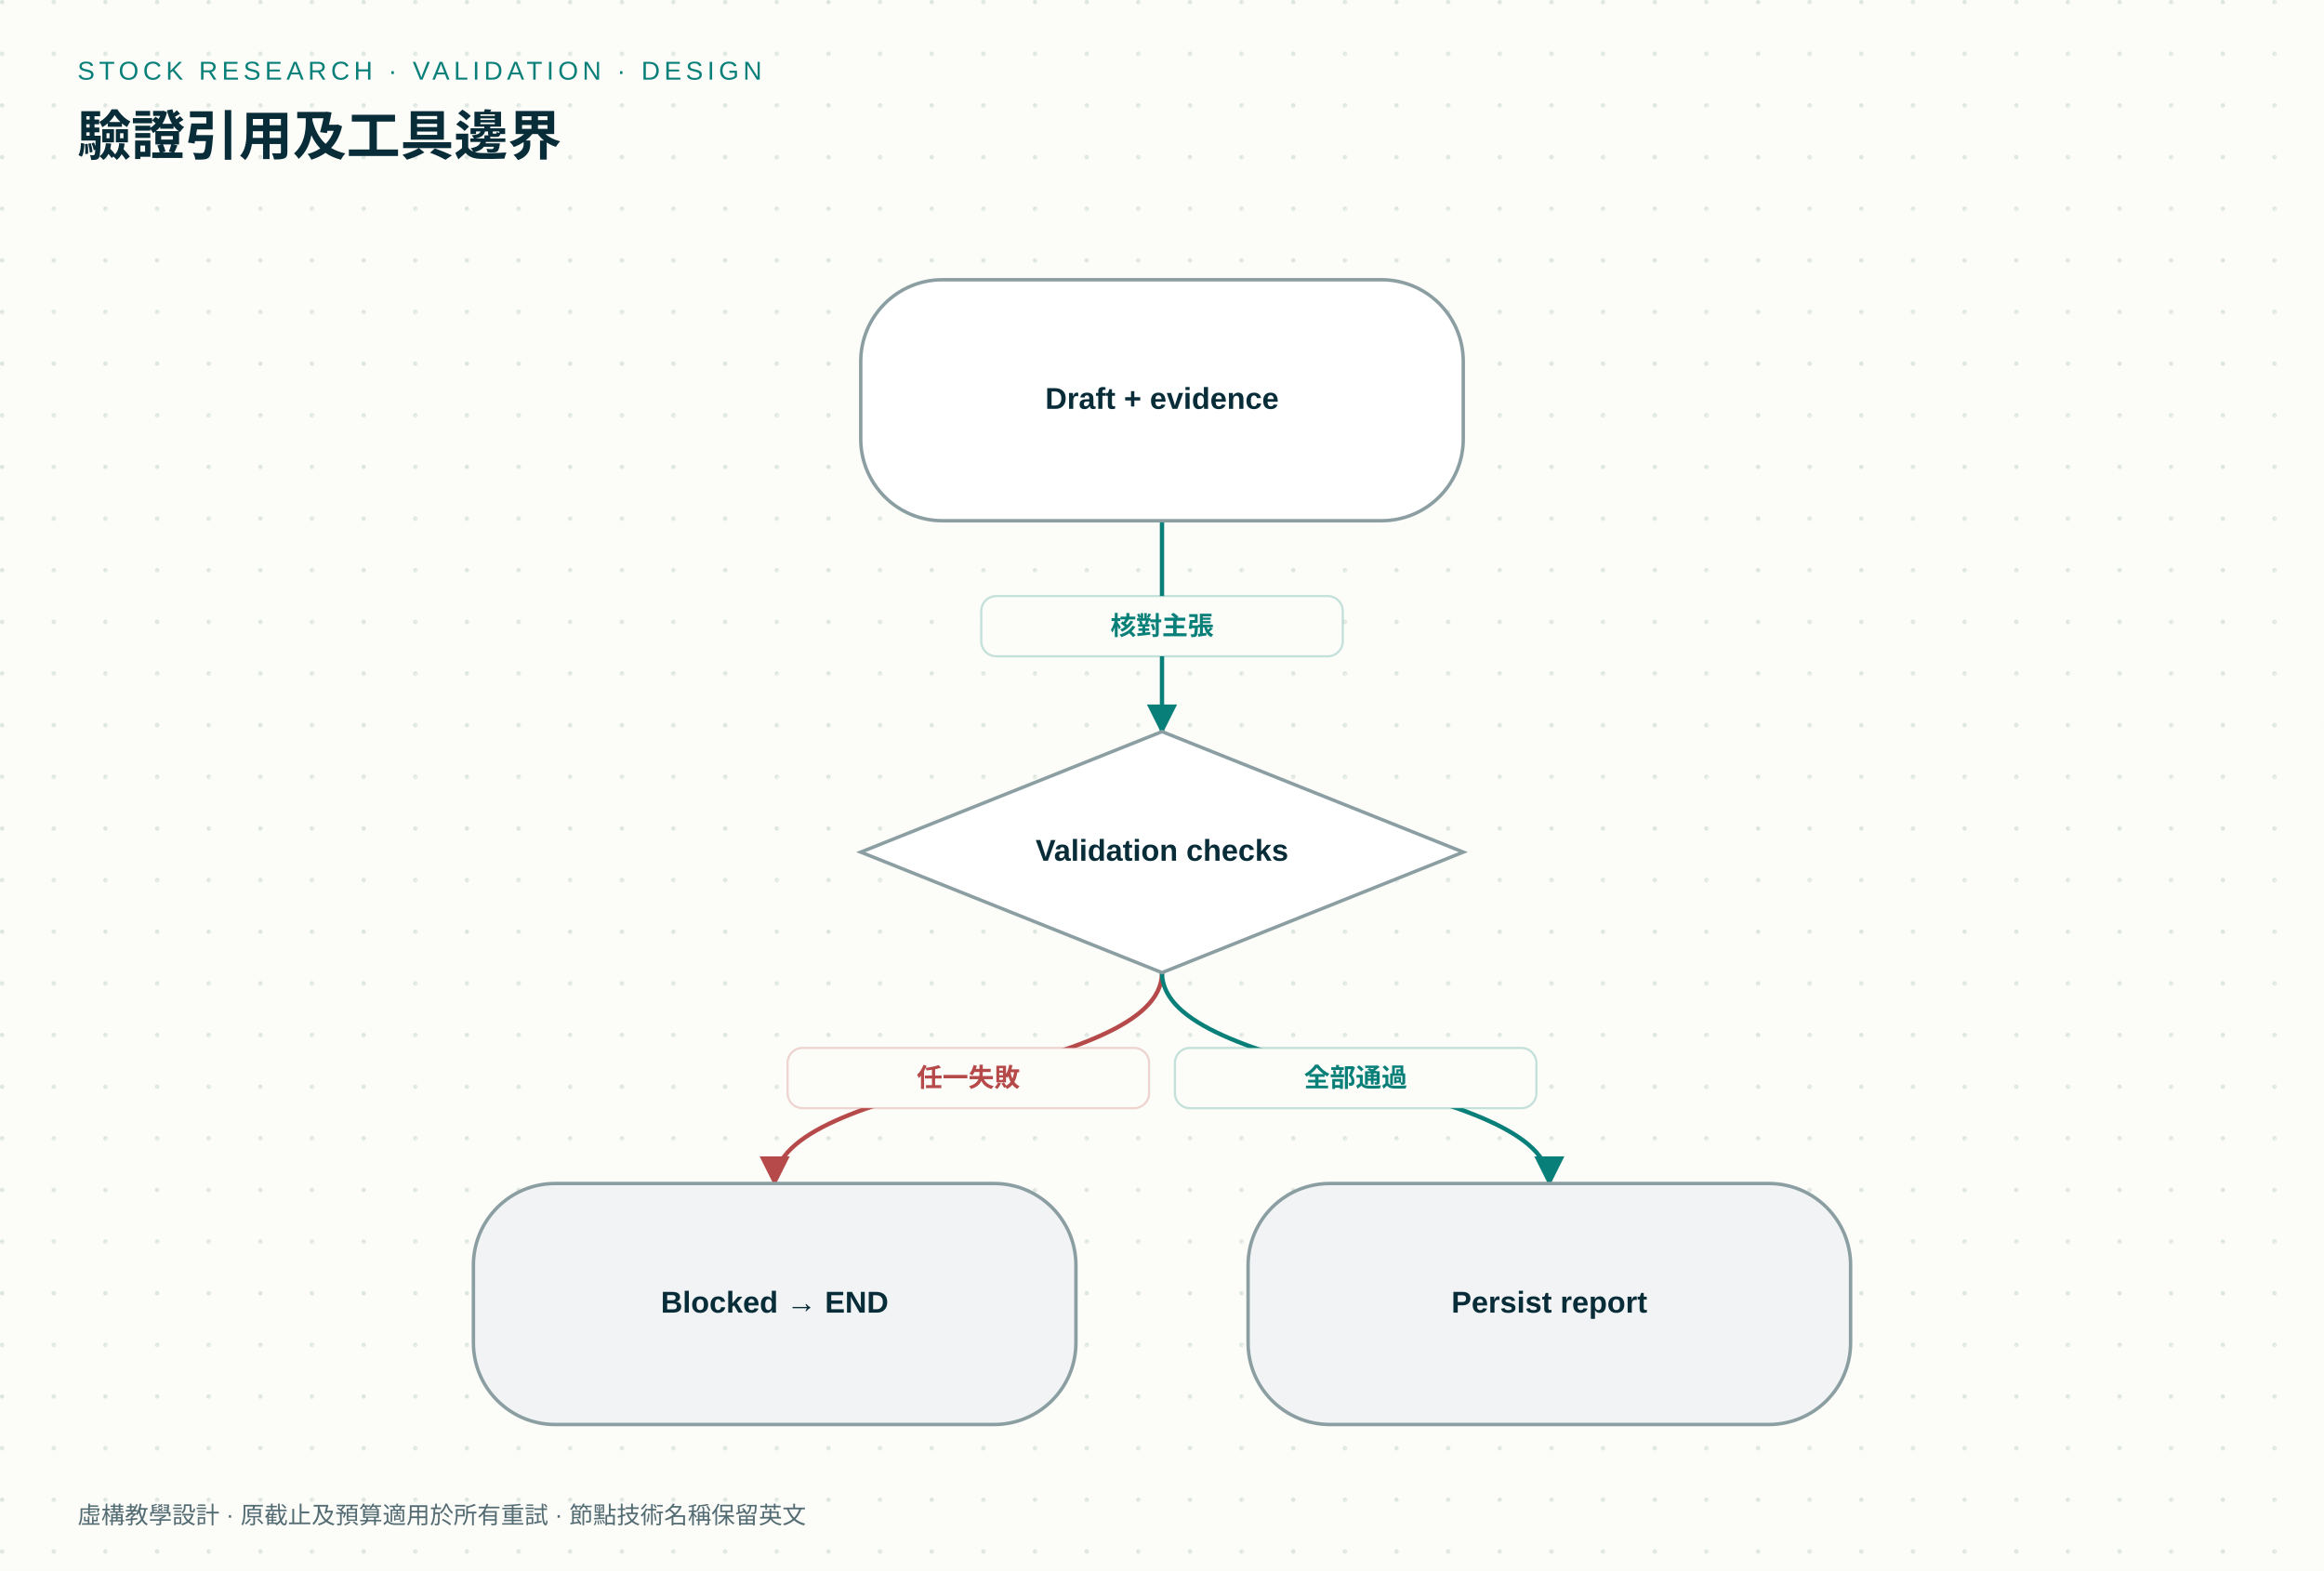
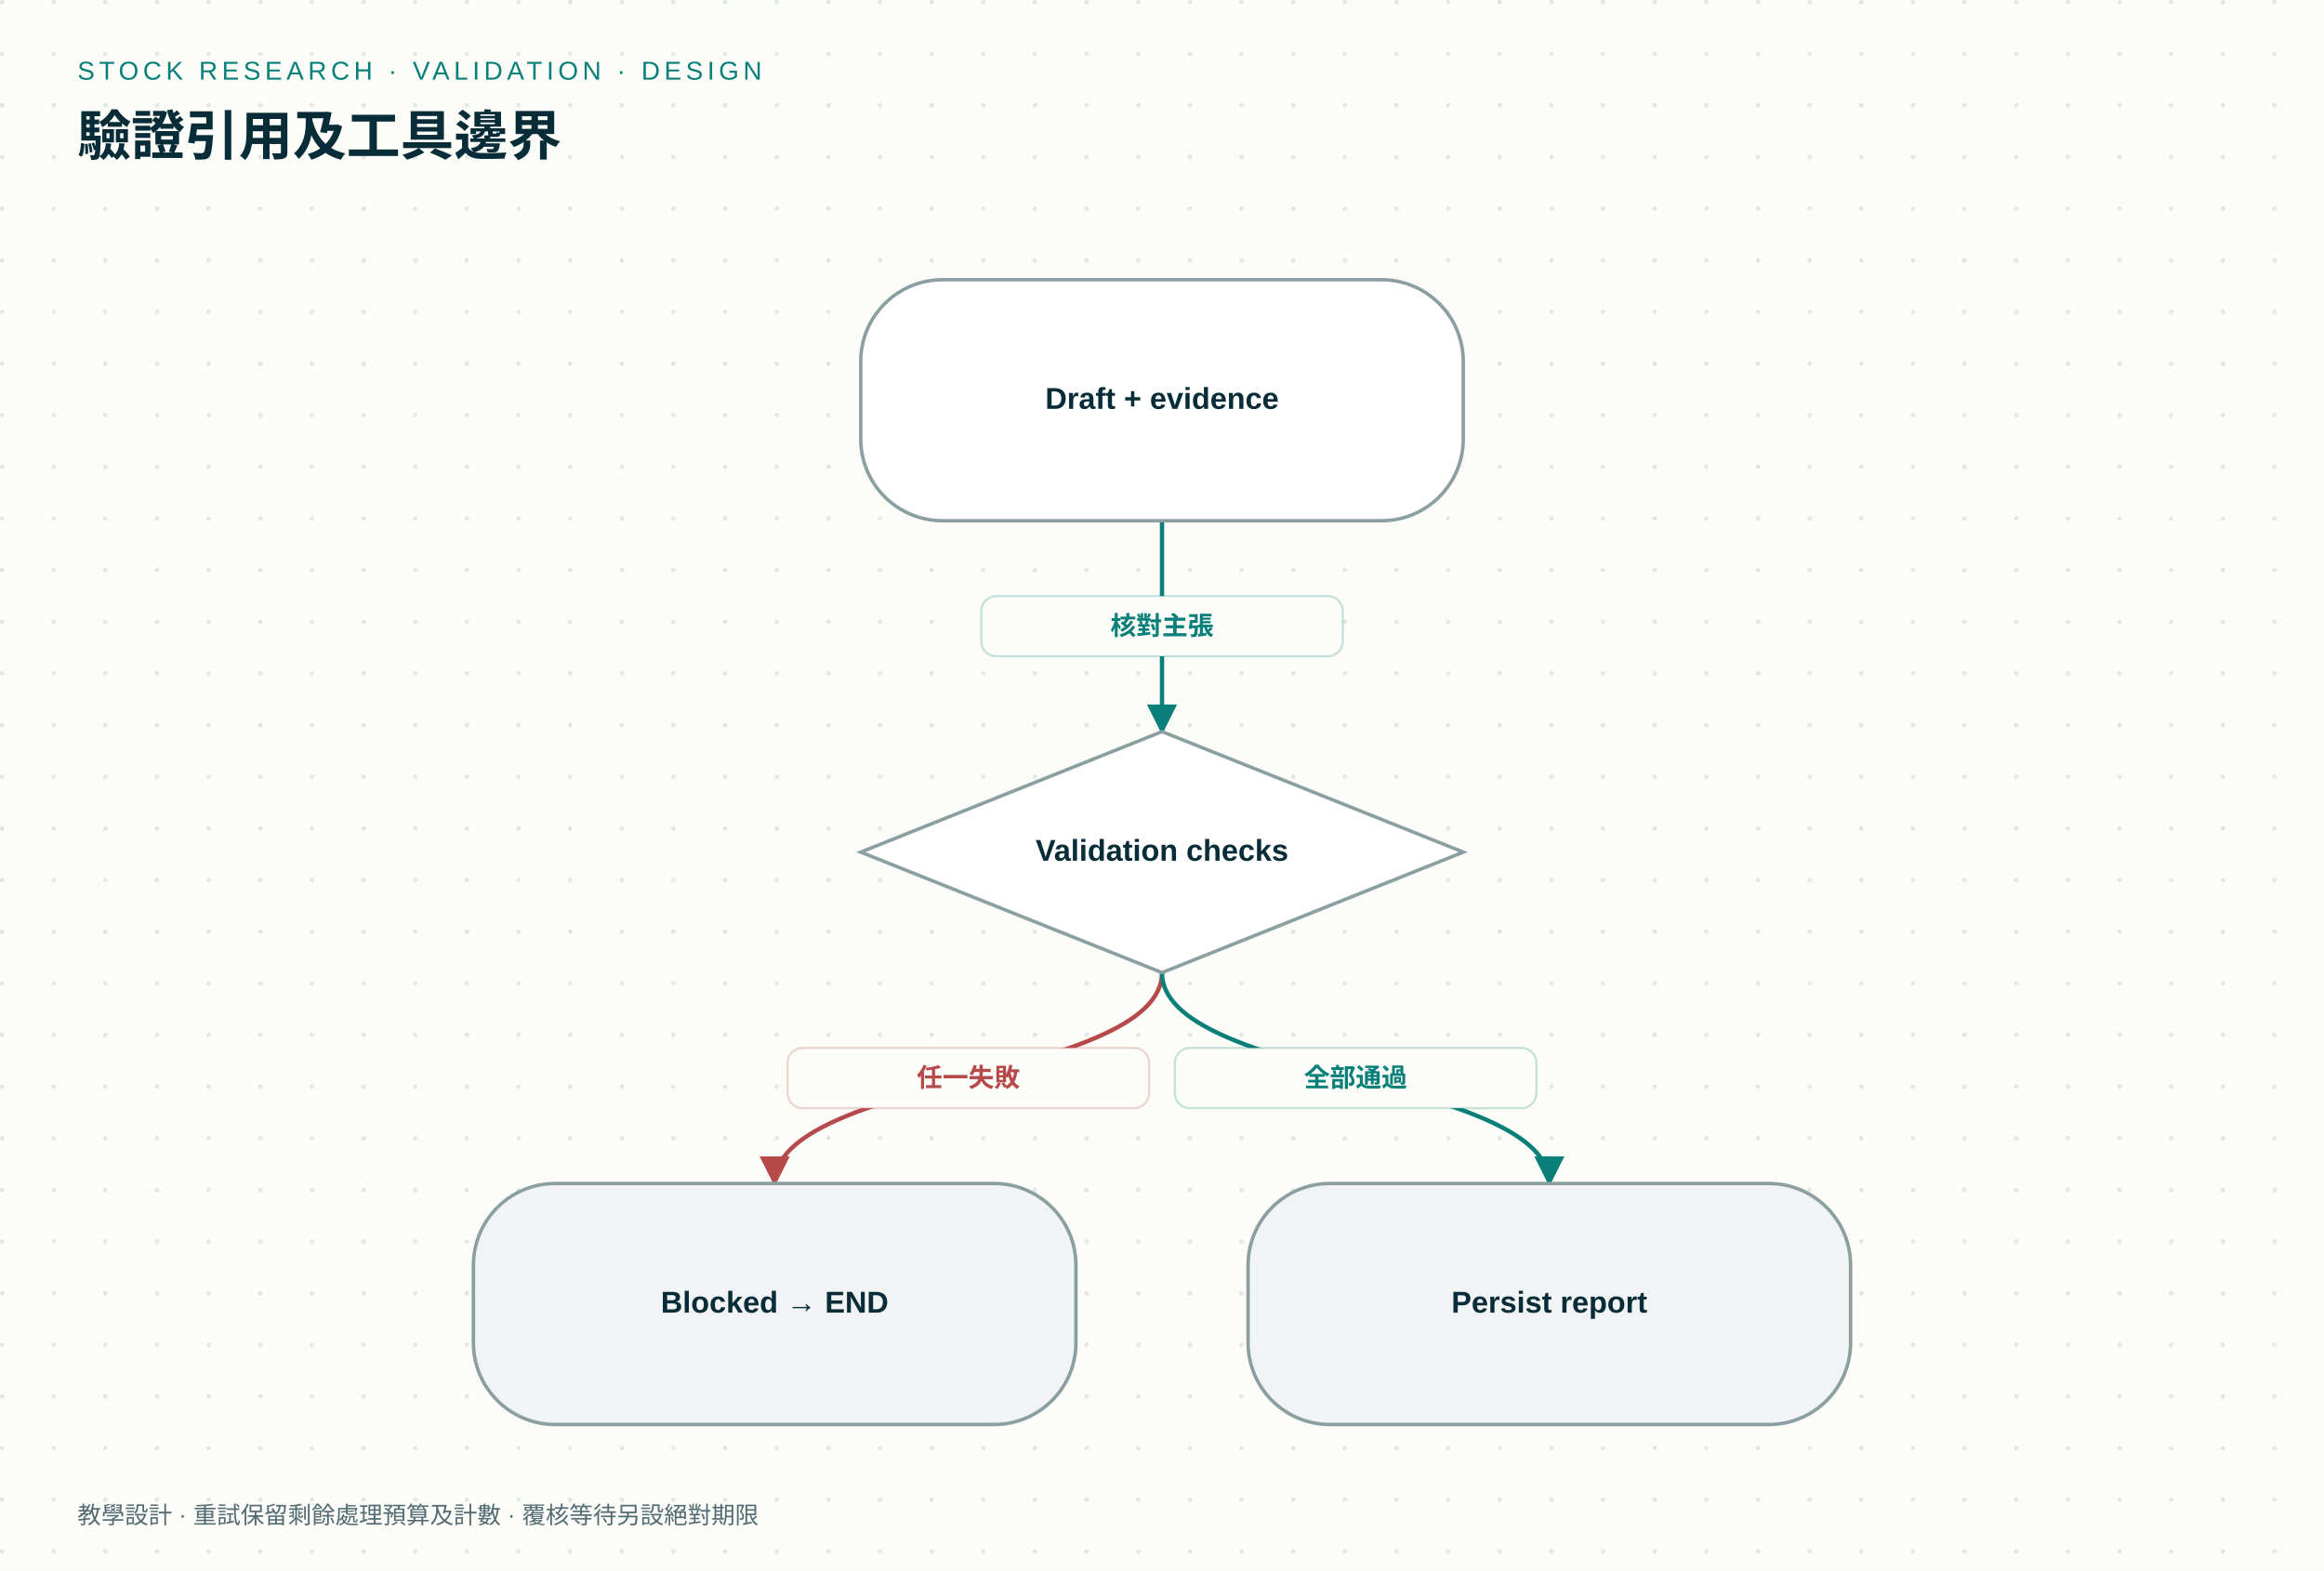
<svg xmlns="http://www.w3.org/2000/svg" viewBox="0 0 1080 730" width="1080" height="730" role="img" aria-label="驗證引用及工具邊界" style="font-family:Arial, &quot;Noto Sans TC&quot;, sans-serif;display:block;max-width:100%;height:auto">
  <defs>
    <pattern id="validation-zh-grid" width="24" height="24" patternUnits="userSpaceOnUse">
      <circle cx="1" cy="1" r="1" fill="#dce4df" />
    </pattern>
    <marker id="validation-zh-flow" viewBox="0 0 10 10" refX="9" refY="5" markerWidth="7" markerHeight="7" orient="auto-start-reverse">
      <path d="M 0 0 L 10 5 L 0 10 z" fill="#087f78" />
    </marker>
    <marker id="validation-zh-retry" viewBox="0 0 10 10" refX="9" refY="5" markerWidth="7" markerHeight="7" orient="auto-start-reverse">
      <path d="M 0 0 L 10 5 L 0 10 z" fill="#7251a1" />
    </marker>
    <marker id="validation-zh-fallback" viewBox="0 0 10 10" refX="9" refY="5" markerWidth="7" markerHeight="7" orient="auto-start-reverse">
      <path d="M 0 0 L 10 5 L 0 10 z" fill="#9b641b" />
    </marker>
    <marker id="validation-zh-stop" viewBox="0 0 10 10" refX="9" refY="5" markerWidth="7" markerHeight="7" orient="auto-start-reverse">
      <path d="M 0 0 L 10 5 L 0 10 z" fill="#b64a4a" />
    </marker>
  </defs>
  <rect width="1080" height="730" fill="#fcfcf8" />
  <rect width="1080" height="730" fill="url(#validation-zh-grid)" />
  <text x="36" y="37" fill="#087f78" font-size="12" letter-spacing="2">STOCK RESEARCH · VALIDATION · DESIGN</text>
  <text x="36" y="72" fill="#082c38" font-size="25" font-weight="700">驗證引用及工具邊界</text>
  <g opacity="1">
    <path d="M 540 242 C 540 291, 540 291, 540 340" fill="none" stroke="#087f78" stroke-width="2" marker-end="url(#validation-zh-flow)" />
    <rect x="456" y="277" width="168" height="28" rx="7" fill="#fcfcf8" stroke="#087f78" stroke-opacity=".23" />
    <text x="540" text-anchor="middle" fill="#087f78" font-size="12" font-weight="600">
      <tspan x="540" y="295">核對主張</tspan>
    </text>
  </g>
  <g opacity="1">
    <path d="M 540 452 C 540 501, 360 501, 360 550" fill="none" stroke="#b64a4a" stroke-width="2" marker-end="url(#validation-zh-stop)" />
    <rect x="366" y="487" width="168" height="28" rx="7" fill="#fcfcf8" stroke="#b64a4a" stroke-opacity=".23" />
    <text x="450" text-anchor="middle" fill="#b64a4a" font-size="12" font-weight="600">
      <tspan x="450" y="505">任一失敗</tspan>
    </text>
  </g>
  <g opacity="1">
    <path d="M 540 452 C 540 501, 720 501, 720 550" fill="none" stroke="#087f78" stroke-width="2" marker-end="url(#validation-zh-flow)" />
    <rect x="546" y="487" width="168" height="28" rx="7" fill="#fcfcf8" stroke="#087f78" stroke-opacity=".23" />
    <text x="630" text-anchor="middle" fill="#087f78" font-size="12" font-weight="600">
      <tspan x="630" y="505">全部通過</tspan>
    </text>
  </g>
  <g data-node-id="Draft + evidence" aria-label="Draft + evidence">
    <rect x="400" y="130" width="280" height="112" rx="38" fill="#fff" stroke="#8b9ea2" stroke-width="1.6" />
    <text x="540" text-anchor="middle" fill="#082c38" font-size="14" font-weight="600" pointer-events="none">
      <tspan x="540" y="190">Draft + evidence</tspan>
    </text>
  </g>
  <g data-node-id="Validation checks" aria-label="Validation checks">
    <polygon points="540,340 680,396 540,452 400,396" fill="#fff" stroke="#8b9ea2" stroke-width="1.6" />
    <text x="540" text-anchor="middle" fill="#082c38" font-size="14" font-weight="600" pointer-events="none">
      <tspan x="540" y="400">Validation checks</tspan>
    </text>
  </g>
  <g data-node-id="Blocked → END" aria-label="Blocked → END">
    <rect x="220" y="550" width="280" height="112" rx="38" fill="#f1f3f4" stroke="#8b9ea2" stroke-width="1.6" />
    <text x="360" text-anchor="middle" fill="#082c38" font-size="14" font-weight="600" pointer-events="none">
      <tspan x="360" y="610">Blocked → END</tspan>
    </text>
  </g>
  <g data-node-id="Persist report" aria-label="Persist report">
    <rect x="580" y="550" width="280" height="112" rx="38" fill="#f1f3f4" stroke="#8b9ea2" stroke-width="1.6" />
    <text x="720" text-anchor="middle" fill="#082c38" font-size="14" font-weight="600" pointer-events="none">
      <tspan x="720" y="610">Persist report</tspan>
    </text>
  </g>
-   <text x="36" y="708" font-size="11" fill="#536b72">虛構教學設計 · 原截止及預算適用於所有重試 · 節點技術名稱保留英文</text>
+   <text x="36" y="708" font-size="11" fill="#536b72">教學設計 · 重試保留剩餘處理預算及計數 · 覆核等待另設絕對期限</text>
</svg>
